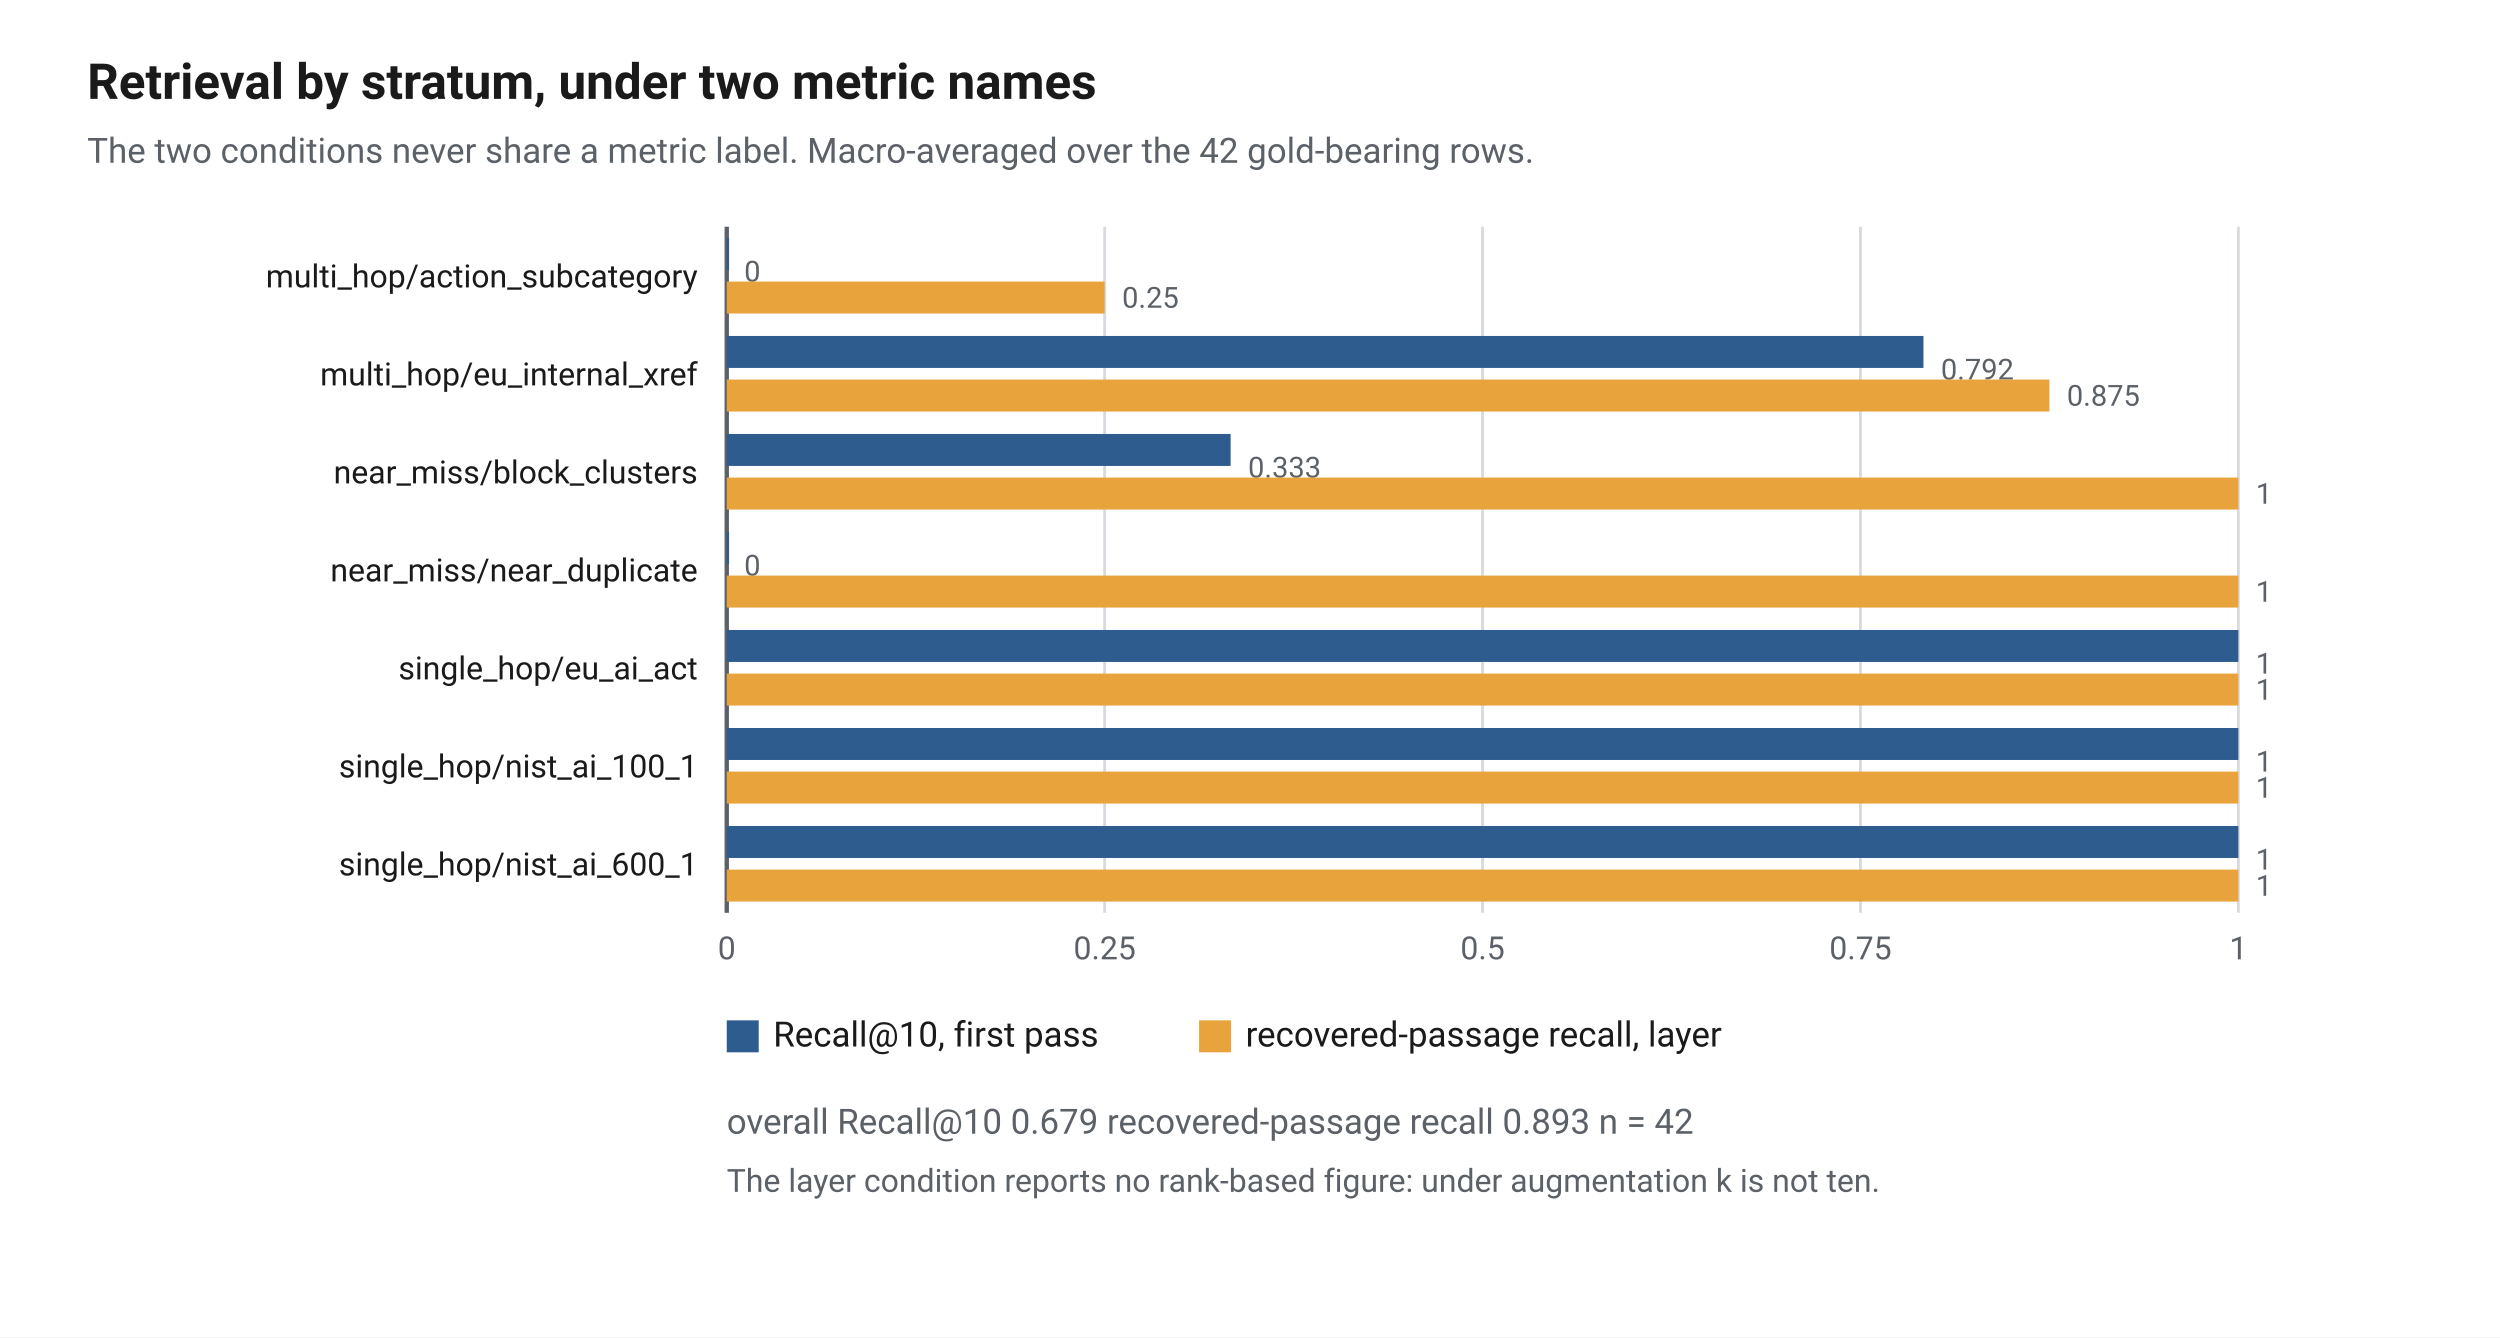
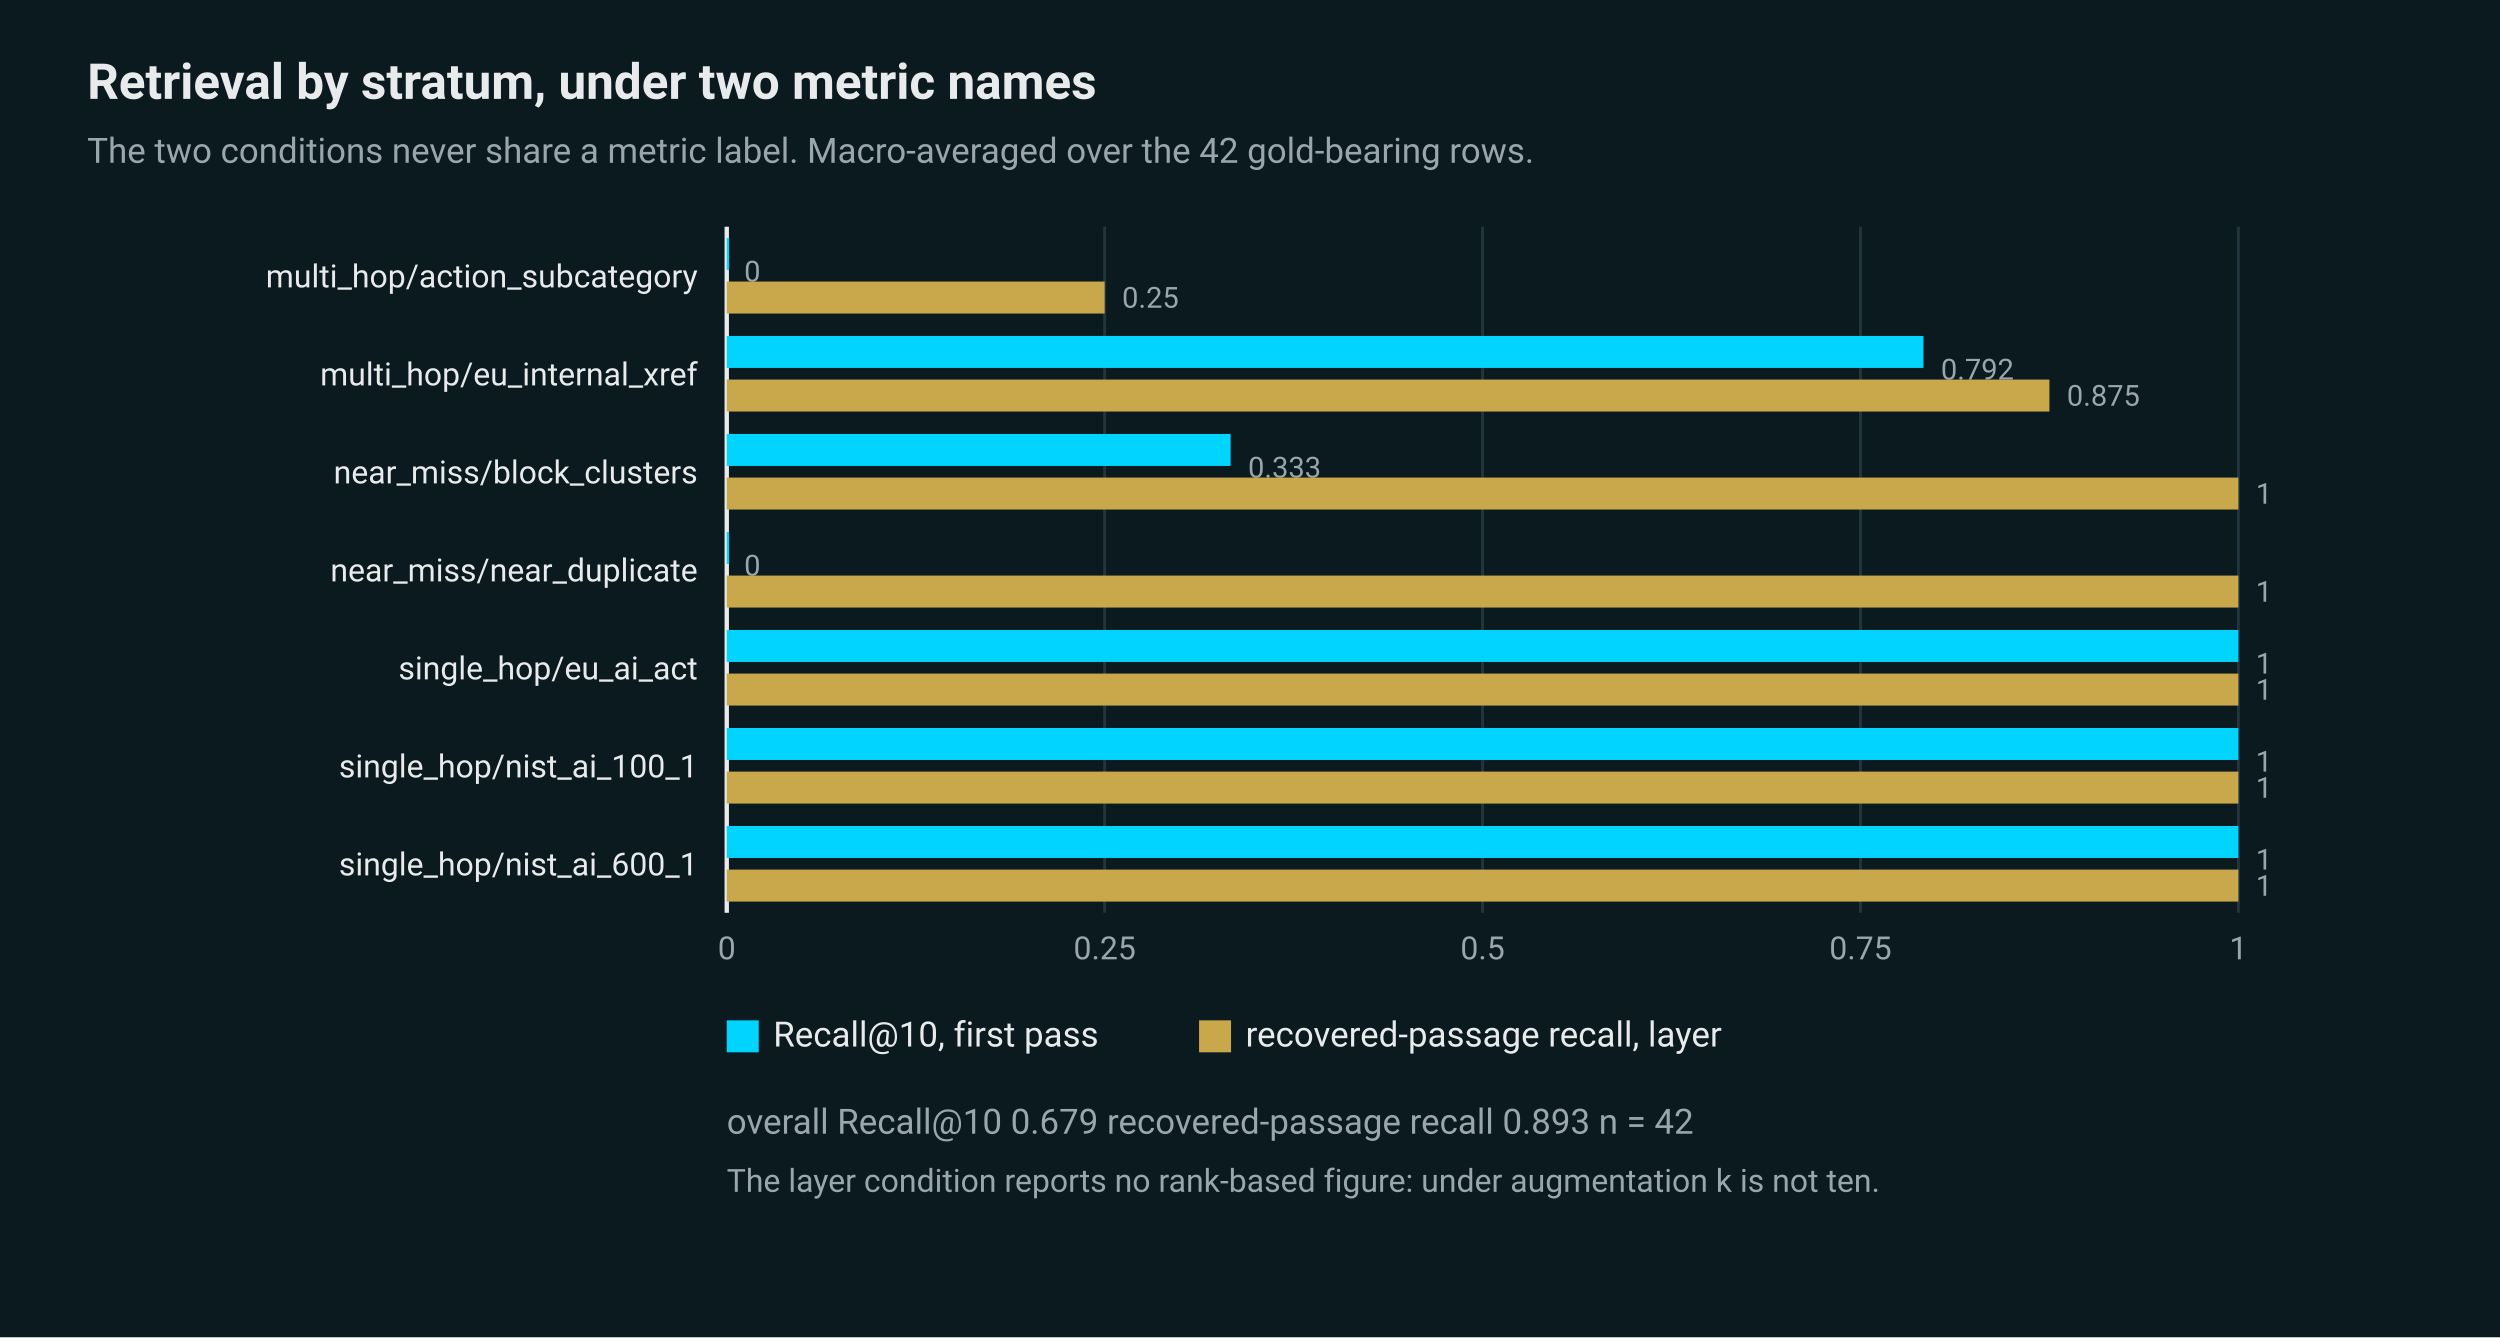
<svg xmlns="http://www.w3.org/2000/svg" width="860" height="460" viewBox="0 0 860 460" role="img" aria-labelledby="figure-title figure-desc">
-   <rect x="0" y="0" width="860" height="460" fill="#ffffff" />
-   <text x="30" y="34" font-size="17" font-family="system-ui, -apple-system, Segoe UI, Roboto, Helvetica, Arial, sans-serif" fill="#1a1a1a" font-weight="600">Retrieval by stratum, under two metric names</text>
-   <text x="30" y="56" font-size="12" font-family="system-ui, -apple-system, Segoe UI, Roboto, Helvetica, Arial, sans-serif" fill="#5b6167">The two conditions never share a metric label. Macro-averaged over the 42 gold-bearing rows.</text>
-   <line x1="250" y1="78" x2="250" y2="314" stroke="#d7dbdf" stroke-width="1" />
-   <text x="250" y="330" font-size="11" font-family="system-ui, -apple-system, Segoe UI, Roboto, Helvetica, Arial, sans-serif" fill="#5b6167" text-anchor="middle">0</text>
-   <line x1="380" y1="78" x2="380" y2="314" stroke="#d7dbdf" stroke-width="1" />
-   <text x="380" y="330" font-size="11" font-family="system-ui, -apple-system, Segoe UI, Roboto, Helvetica, Arial, sans-serif" fill="#5b6167" text-anchor="middle">0.25</text>
-   <line x1="510" y1="78" x2="510" y2="314" stroke="#d7dbdf" stroke-width="1" />
-   <text x="510" y="330" font-size="11" font-family="system-ui, -apple-system, Segoe UI, Roboto, Helvetica, Arial, sans-serif" fill="#5b6167" text-anchor="middle">0.5</text>
-   <line x1="640" y1="78" x2="640" y2="314" stroke="#d7dbdf" stroke-width="1" />
-   <text x="640" y="330" font-size="11" font-family="system-ui, -apple-system, Segoe UI, Roboto, Helvetica, Arial, sans-serif" fill="#5b6167" text-anchor="middle">0.75</text>
-   <line x1="770" y1="78" x2="770" y2="314" stroke="#d7dbdf" stroke-width="1" />
-   <text x="770" y="330" font-size="11" font-family="system-ui, -apple-system, Segoe UI, Roboto, Helvetica, Arial, sans-serif" fill="#5b6167" text-anchor="middle">1</text>
-   <line x1="250" y1="78" x2="250" y2="314" stroke="#5b6167" stroke-width="1.5" />
-   <text x="240" y="98.857" font-size="11" font-family="system-ui, -apple-system, Segoe UI, Roboto, Helvetica, Arial, sans-serif" fill="#1a1a1a" text-anchor="end">multi_hop/action_subcategory</text>
-   <rect x="250" y="81.857" width="0.8" height="11" fill="#2f5c8f" />
-   <text x="256" y="96.857" font-size="10" font-family="system-ui, -apple-system, Segoe UI, Roboto, Helvetica, Arial, sans-serif" fill="#5b6167">0</text>
-   <rect x="250" y="96.857" width="130" height="11" fill="#e8a33d" />
-   <text x="386" y="105.857" font-size="10" font-family="system-ui, -apple-system, Segoe UI, Roboto, Helvetica, Arial, sans-serif" fill="#5b6167">0.25</text>
-   <text x="240" y="132.571" font-size="11" font-family="system-ui, -apple-system, Segoe UI, Roboto, Helvetica, Arial, sans-serif" fill="#1a1a1a" text-anchor="end">multi_hop/eu_internal_xref</text>
-   <rect x="250" y="115.571" width="411.667" height="11" fill="#2f5c8f" />
-   <text x="667.667" y="130.571" font-size="10" font-family="system-ui, -apple-system, Segoe UI, Roboto, Helvetica, Arial, sans-serif" fill="#5b6167">0.792</text>
-   <rect x="250" y="130.571" width="455" height="11" fill="#e8a33d" />
-   <text x="711" y="139.571" font-size="10" font-family="system-ui, -apple-system, Segoe UI, Roboto, Helvetica, Arial, sans-serif" fill="#5b6167">0.875</text>
-   <text x="240" y="166.286" font-size="11" font-family="system-ui, -apple-system, Segoe UI, Roboto, Helvetica, Arial, sans-serif" fill="#1a1a1a" text-anchor="end">near_miss/block_clusters</text>
-   <rect x="250" y="149.286" width="173.333" height="11" fill="#2f5c8f" />
-   <text x="429.333" y="164.286" font-size="10" font-family="system-ui, -apple-system, Segoe UI, Roboto, Helvetica, Arial, sans-serif" fill="#5b6167">0.333</text>
-   <rect x="250" y="164.286" width="520" height="11" fill="#e8a33d" />
-   <text x="776" y="173.286" font-size="10" font-family="system-ui, -apple-system, Segoe UI, Roboto, Helvetica, Arial, sans-serif" fill="#5b6167">1</text>
-   <text x="240" y="200" font-size="11" font-family="system-ui, -apple-system, Segoe UI, Roboto, Helvetica, Arial, sans-serif" fill="#1a1a1a" text-anchor="end">near_miss/near_duplicate</text>
-   <rect x="250" y="183" width="0.8" height="11" fill="#2f5c8f" />
-   <text x="256" y="198" font-size="10" font-family="system-ui, -apple-system, Segoe UI, Roboto, Helvetica, Arial, sans-serif" fill="#5b6167">0</text>
-   <rect x="250" y="198" width="520" height="11" fill="#e8a33d" />
-   <text x="776" y="207" font-size="10" font-family="system-ui, -apple-system, Segoe UI, Roboto, Helvetica, Arial, sans-serif" fill="#5b6167">1</text>
-   <text x="240" y="233.714" font-size="11" font-family="system-ui, -apple-system, Segoe UI, Roboto, Helvetica, Arial, sans-serif" fill="#1a1a1a" text-anchor="end">single_hop/eu_ai_act</text>
-   <rect x="250" y="216.714" width="520" height="11" fill="#2f5c8f" />
-   <text x="776" y="231.714" font-size="10" font-family="system-ui, -apple-system, Segoe UI, Roboto, Helvetica, Arial, sans-serif" fill="#5b6167">1</text>
-   <rect x="250" y="231.714" width="520" height="11" fill="#e8a33d" />
-   <text x="776" y="240.714" font-size="10" font-family="system-ui, -apple-system, Segoe UI, Roboto, Helvetica, Arial, sans-serif" fill="#5b6167">1</text>
-   <text x="240" y="267.429" font-size="11" font-family="system-ui, -apple-system, Segoe UI, Roboto, Helvetica, Arial, sans-serif" fill="#1a1a1a" text-anchor="end">single_hop/nist_ai_100_1</text>
-   <rect x="250" y="250.429" width="520" height="11" fill="#2f5c8f" />
-   <text x="776" y="265.429" font-size="10" font-family="system-ui, -apple-system, Segoe UI, Roboto, Helvetica, Arial, sans-serif" fill="#5b6167">1</text>
-   <rect x="250" y="265.429" width="520" height="11" fill="#e8a33d" />
-   <text x="776" y="274.429" font-size="10" font-family="system-ui, -apple-system, Segoe UI, Roboto, Helvetica, Arial, sans-serif" fill="#5b6167">1</text>
-   <text x="240" y="301.143" font-size="11" font-family="system-ui, -apple-system, Segoe UI, Roboto, Helvetica, Arial, sans-serif" fill="#1a1a1a" text-anchor="end">single_hop/nist_ai_600_1</text>
-   <rect x="250" y="284.143" width="520" height="11" fill="#2f5c8f" />
-   <text x="776" y="299.143" font-size="10" font-family="system-ui, -apple-system, Segoe UI, Roboto, Helvetica, Arial, sans-serif" fill="#5b6167">1</text>
-   <rect x="250" y="299.143" width="520" height="11" fill="#e8a33d" />
-   <text x="776" y="308.143" font-size="10" font-family="system-ui, -apple-system, Segoe UI, Roboto, Helvetica, Arial, sans-serif" fill="#5b6167">1</text>
-   <rect x="250" y="351" width="11" height="11" fill="#2f5c8f" />
-   <text x="266" y="360" font-size="12" font-family="system-ui, -apple-system, Segoe UI, Roboto, Helvetica, Arial, sans-serif" fill="#1a1a1a">Recall@10, first pass</text>
-   <rect x="412.48" y="351" width="11" height="11" fill="#e8a33d" />
-   <text x="428.48" y="360" font-size="12" font-family="system-ui, -apple-system, Segoe UI, Roboto, Helvetica, Arial, sans-serif" fill="#1a1a1a">recovered-passage recall, layer</text>
-   <text x="250" y="390" font-size="12" font-family="system-ui, -apple-system, Segoe UI, Roboto, Helvetica, Arial, sans-serif" fill="#5b6167">overall  Recall@10 0.679   recovered-passage recall 0.893   n = 42</text>
-   <text x="250" y="410" font-size="11" font-family="system-ui, -apple-system, Segoe UI, Roboto, Helvetica, Arial, sans-serif" fill="#5b6167">The layer condition reports no rank-based figure: under augmentation k is not ten.</text>
+   <rect x="0" y="0" width="860" height="460" fill="#0A1A1F" />
+   <text x="30" y="34" font-size="17" font-family="system-ui, -apple-system, Segoe UI, Roboto, Helvetica, Arial, sans-serif" fill="#E8EAEC" font-weight="600">Retrieval by stratum, under two metric names</text>
+   <text x="30" y="56" font-size="12" font-family="system-ui, -apple-system, Segoe UI, Roboto, Helvetica, Arial, sans-serif" fill="#9AA5AD">The two conditions never share a metric label. Macro-averaged over the 42 gold-bearing rows.</text>
+   <line x1="250" y1="78" x2="250" y2="314" stroke="#22353D" stroke-width="1" />
+   <text x="250" y="330" font-size="11" font-family="system-ui, -apple-system, Segoe UI, Roboto, Helvetica, Arial, sans-serif" fill="#9AA5AD" text-anchor="middle">0</text>
+   <line x1="380" y1="78" x2="380" y2="314" stroke="#22353D" stroke-width="1" />
+   <text x="380" y="330" font-size="11" font-family="system-ui, -apple-system, Segoe UI, Roboto, Helvetica, Arial, sans-serif" fill="#9AA5AD" text-anchor="middle">0.25</text>
+   <line x1="510" y1="78" x2="510" y2="314" stroke="#22353D" stroke-width="1" />
+   <text x="510" y="330" font-size="11" font-family="system-ui, -apple-system, Segoe UI, Roboto, Helvetica, Arial, sans-serif" fill="#9AA5AD" text-anchor="middle">0.5</text>
+   <line x1="640" y1="78" x2="640" y2="314" stroke="#22353D" stroke-width="1" />
+   <text x="640" y="330" font-size="11" font-family="system-ui, -apple-system, Segoe UI, Roboto, Helvetica, Arial, sans-serif" fill="#9AA5AD" text-anchor="middle">0.75</text>
+   <line x1="770" y1="78" x2="770" y2="314" stroke="#22353D" stroke-width="1" />
+   <text x="770" y="330" font-size="11" font-family="system-ui, -apple-system, Segoe UI, Roboto, Helvetica, Arial, sans-serif" fill="#9AA5AD" text-anchor="middle">1</text>
+   <line x1="250" y1="78" x2="250" y2="314" stroke="#E8EAEC" stroke-width="1.5" />
+   <text x="240" y="98.857" font-size="11" font-family="system-ui, -apple-system, Segoe UI, Roboto, Helvetica, Arial, sans-serif" fill="#E8EAEC" text-anchor="end">multi_hop/action_subcategory</text>
+   <rect x="250" y="81.857" width="0.8" height="11" fill="#00D4FF" />
+   <text x="256" y="96.857" font-size="10" font-family="system-ui, -apple-system, Segoe UI, Roboto, Helvetica, Arial, sans-serif" fill="#9AA5AD">0</text>
+   <rect x="250" y="96.857" width="130" height="11" fill="#C9A84C" />
+   <text x="386" y="105.857" font-size="10" font-family="system-ui, -apple-system, Segoe UI, Roboto, Helvetica, Arial, sans-serif" fill="#9AA5AD">0.25</text>
+   <text x="240" y="132.571" font-size="11" font-family="system-ui, -apple-system, Segoe UI, Roboto, Helvetica, Arial, sans-serif" fill="#E8EAEC" text-anchor="end">multi_hop/eu_internal_xref</text>
+   <rect x="250" y="115.571" width="411.667" height="11" fill="#00D4FF" />
+   <text x="667.667" y="130.571" font-size="10" font-family="system-ui, -apple-system, Segoe UI, Roboto, Helvetica, Arial, sans-serif" fill="#9AA5AD">0.792</text>
+   <rect x="250" y="130.571" width="455" height="11" fill="#C9A84C" />
+   <text x="711" y="139.571" font-size="10" font-family="system-ui, -apple-system, Segoe UI, Roboto, Helvetica, Arial, sans-serif" fill="#9AA5AD">0.875</text>
+   <text x="240" y="166.286" font-size="11" font-family="system-ui, -apple-system, Segoe UI, Roboto, Helvetica, Arial, sans-serif" fill="#E8EAEC" text-anchor="end">near_miss/block_clusters</text>
+   <rect x="250" y="149.286" width="173.333" height="11" fill="#00D4FF" />
+   <text x="429.333" y="164.286" font-size="10" font-family="system-ui, -apple-system, Segoe UI, Roboto, Helvetica, Arial, sans-serif" fill="#9AA5AD">0.333</text>
+   <rect x="250" y="164.286" width="520" height="11" fill="#C9A84C" />
+   <text x="776" y="173.286" font-size="10" font-family="system-ui, -apple-system, Segoe UI, Roboto, Helvetica, Arial, sans-serif" fill="#9AA5AD">1</text>
+   <text x="240" y="200" font-size="11" font-family="system-ui, -apple-system, Segoe UI, Roboto, Helvetica, Arial, sans-serif" fill="#E8EAEC" text-anchor="end">near_miss/near_duplicate</text>
+   <rect x="250" y="183" width="0.8" height="11" fill="#00D4FF" />
+   <text x="256" y="198" font-size="10" font-family="system-ui, -apple-system, Segoe UI, Roboto, Helvetica, Arial, sans-serif" fill="#9AA5AD">0</text>
+   <rect x="250" y="198" width="520" height="11" fill="#C9A84C" />
+   <text x="776" y="207" font-size="10" font-family="system-ui, -apple-system, Segoe UI, Roboto, Helvetica, Arial, sans-serif" fill="#9AA5AD">1</text>
+   <text x="240" y="233.714" font-size="11" font-family="system-ui, -apple-system, Segoe UI, Roboto, Helvetica, Arial, sans-serif" fill="#E8EAEC" text-anchor="end">single_hop/eu_ai_act</text>
+   <rect x="250" y="216.714" width="520" height="11" fill="#00D4FF" />
+   <text x="776" y="231.714" font-size="10" font-family="system-ui, -apple-system, Segoe UI, Roboto, Helvetica, Arial, sans-serif" fill="#9AA5AD">1</text>
+   <rect x="250" y="231.714" width="520" height="11" fill="#C9A84C" />
+   <text x="776" y="240.714" font-size="10" font-family="system-ui, -apple-system, Segoe UI, Roboto, Helvetica, Arial, sans-serif" fill="#9AA5AD">1</text>
+   <text x="240" y="267.429" font-size="11" font-family="system-ui, -apple-system, Segoe UI, Roboto, Helvetica, Arial, sans-serif" fill="#E8EAEC" text-anchor="end">single_hop/nist_ai_100_1</text>
+   <rect x="250" y="250.429" width="520" height="11" fill="#00D4FF" />
+   <text x="776" y="265.429" font-size="10" font-family="system-ui, -apple-system, Segoe UI, Roboto, Helvetica, Arial, sans-serif" fill="#9AA5AD">1</text>
+   <rect x="250" y="265.429" width="520" height="11" fill="#C9A84C" />
+   <text x="776" y="274.429" font-size="10" font-family="system-ui, -apple-system, Segoe UI, Roboto, Helvetica, Arial, sans-serif" fill="#9AA5AD">1</text>
+   <text x="240" y="301.143" font-size="11" font-family="system-ui, -apple-system, Segoe UI, Roboto, Helvetica, Arial, sans-serif" fill="#E8EAEC" text-anchor="end">single_hop/nist_ai_600_1</text>
+   <rect x="250" y="284.143" width="520" height="11" fill="#00D4FF" />
+   <text x="776" y="299.143" font-size="10" font-family="system-ui, -apple-system, Segoe UI, Roboto, Helvetica, Arial, sans-serif" fill="#9AA5AD">1</text>
+   <rect x="250" y="299.143" width="520" height="11" fill="#C9A84C" />
+   <text x="776" y="308.143" font-size="10" font-family="system-ui, -apple-system, Segoe UI, Roboto, Helvetica, Arial, sans-serif" fill="#9AA5AD">1</text>
+   <rect x="250" y="351" width="11" height="11" fill="#00D4FF" />
+   <text x="266" y="360" font-size="12" font-family="system-ui, -apple-system, Segoe UI, Roboto, Helvetica, Arial, sans-serif" fill="#E8EAEC">Recall@10, first pass</text>
+   <rect x="412.48" y="351" width="11" height="11" fill="#C9A84C" />
+   <text x="428.48" y="360" font-size="12" font-family="system-ui, -apple-system, Segoe UI, Roboto, Helvetica, Arial, sans-serif" fill="#E8EAEC">recovered-passage recall, layer</text>
+   <text x="250" y="390" font-size="12" font-family="system-ui, -apple-system, Segoe UI, Roboto, Helvetica, Arial, sans-serif" fill="#9AA5AD">overall  Recall@10 0.679   recovered-passage recall 0.893   n = 42</text>
+   <text x="250" y="410" font-size="11" font-family="system-ui, -apple-system, Segoe UI, Roboto, Helvetica, Arial, sans-serif" fill="#9AA5AD">The layer condition reports no rank-based figure: under augmentation k is not ten.</text>
</svg>
